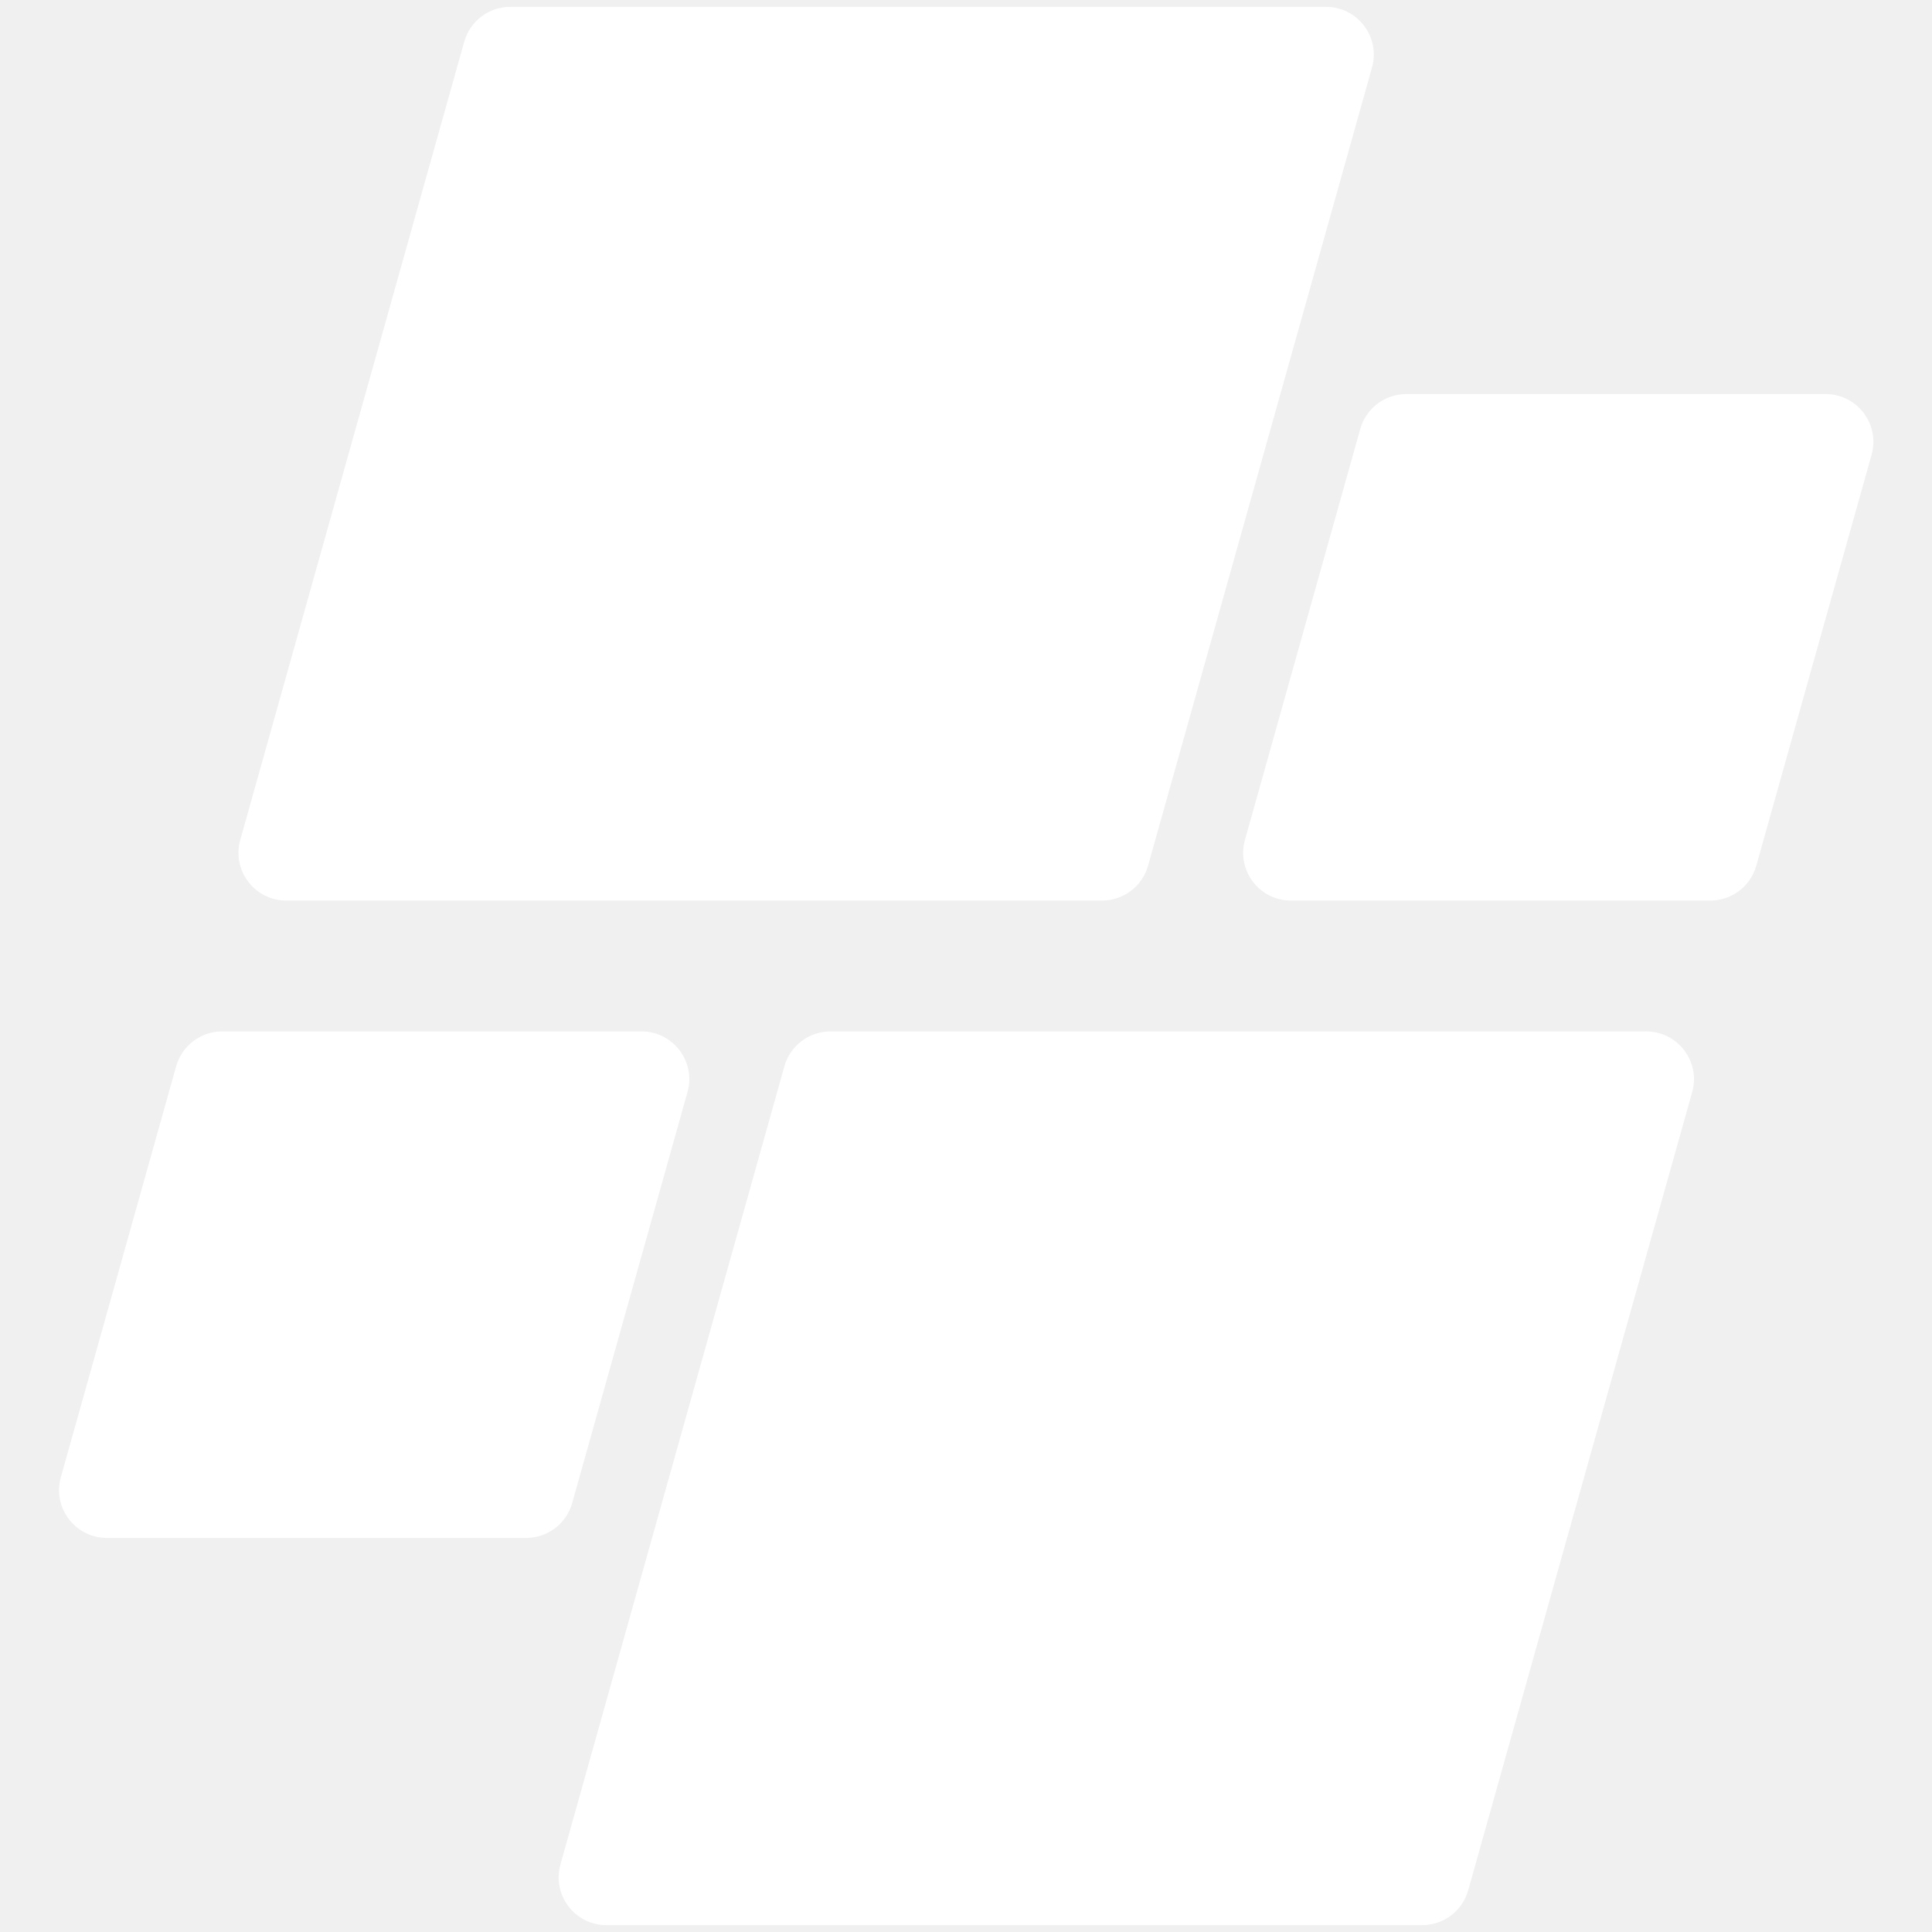
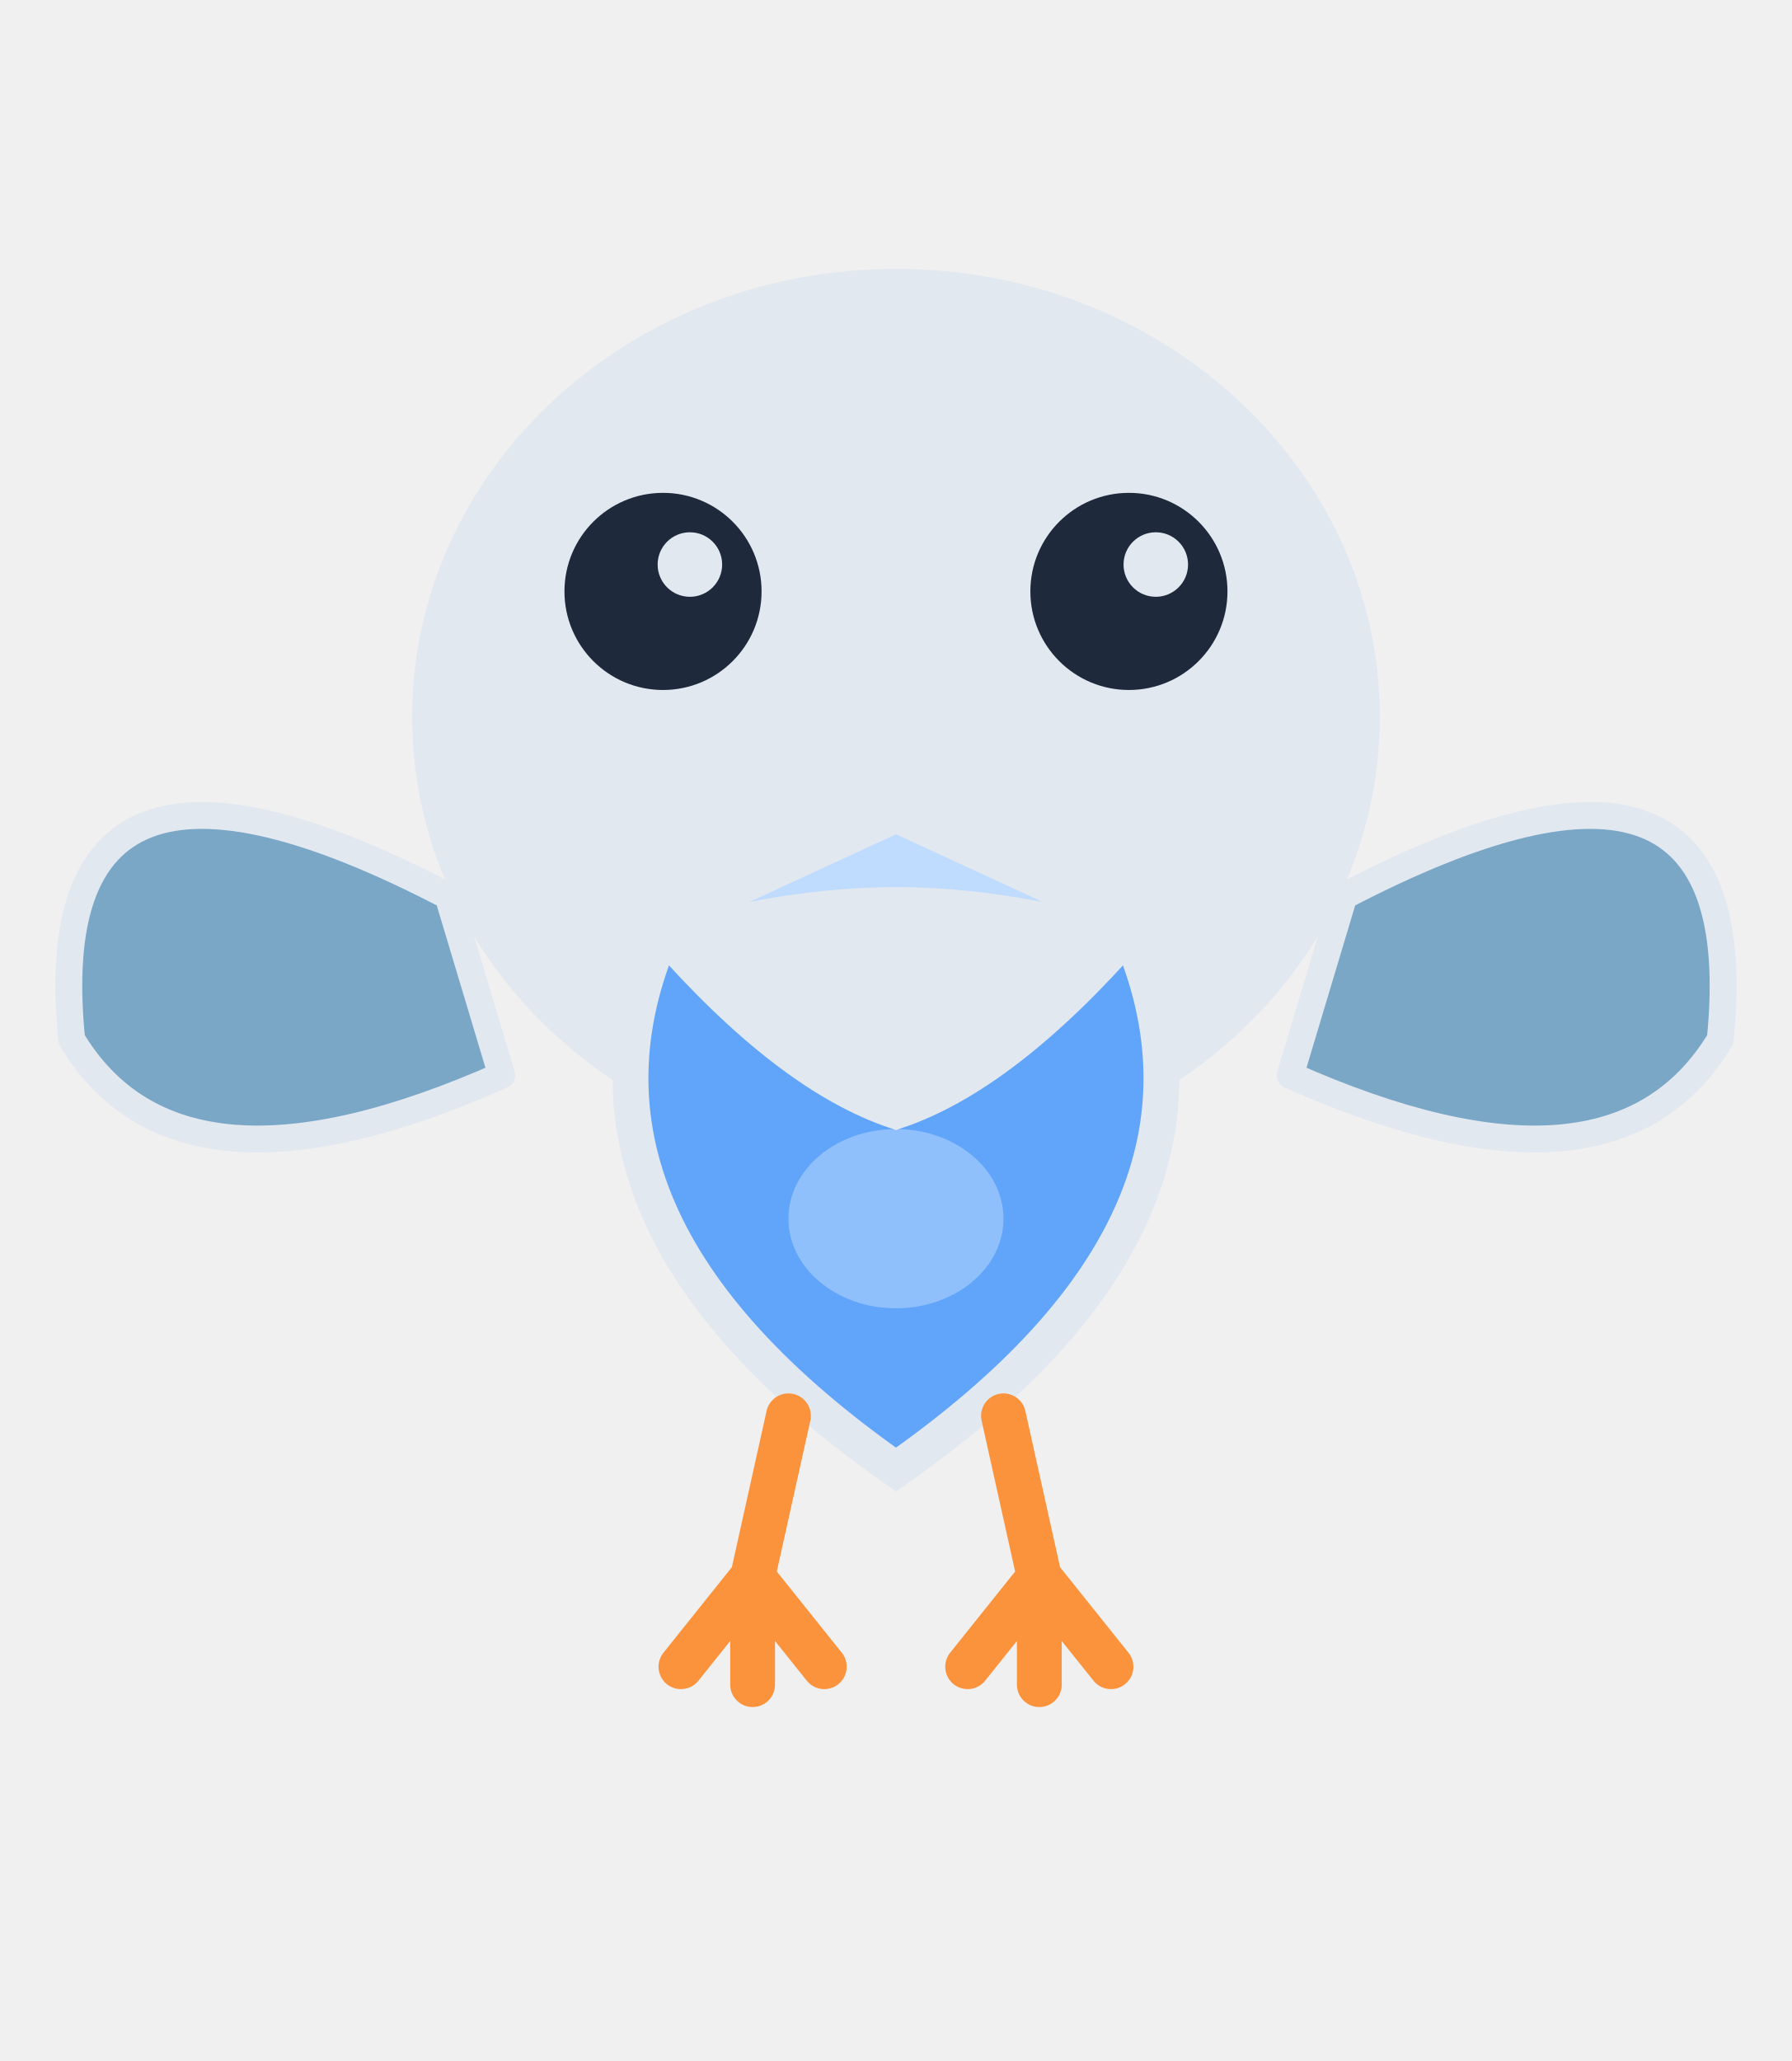
- <svg xmlns="http://www.w3.org/2000/svg" width="2000" zoomAndPan="magnify" viewBox="0 0 1500 1500" height="2000" preserveAspectRatio="xMidYMid meet" version="1.0">
-   <defs>
-     <clipPath id="ff6253e8fa">
-       <path d="M 45 5.266 L 1455 5.266 L 1455 1494.766 L 45 1494.766 Z M 45 5.266 " clip-rule="nonzero" />
-     </clipPath>
-     <clipPath id="c6b14a8188">
-       <path d="M 855.637 699.203 L 222.246 699.203 C 197.68 699.203 179.906 675.75 186.539 652.102 L 360.43 32.391 C 364.922 16.387 379.512 5.328 396.133 5.328 L 1029.527 5.328 C 1054.09 5.328 1071.867 28.777 1065.23 52.43 L 891.34 672.137 C 886.852 688.141 872.258 699.203 855.637 699.203 Z M 444.238 1166.98 L 533.773 847.898 C 540.41 824.246 522.633 800.797 498.07 800.797 L 172.473 800.797 C 155.852 800.797 141.262 811.855 136.77 827.859 L 47.234 1146.941 C 40.598 1170.594 58.375 1194.043 82.938 1194.043 L 408.535 1194.043 C 425.156 1194.043 439.75 1182.984 444.238 1166.98 Z M 609.004 827.859 L 435.113 1447.57 C 428.477 1471.219 446.254 1494.672 470.816 1494.672 L 1104.211 1494.672 C 1120.832 1494.672 1135.422 1483.609 1139.914 1467.605 L 1313.805 847.898 C 1320.441 824.246 1302.664 800.797 1278.102 800.797 L 644.707 800.797 C 628.086 800.797 613.492 811.855 609.004 827.859 Z M 1056.105 333.02 L 966.57 652.102 C 959.934 675.75 977.711 699.203 1002.273 699.203 L 1327.871 699.203 C 1344.492 699.203 1359.086 688.141 1363.574 672.137 L 1453.109 353.055 C 1459.746 329.406 1441.969 305.953 1417.406 305.953 L 1091.809 305.953 C 1075.188 305.953 1060.598 317.016 1056.105 333.02 Z M 1056.105 333.02 " clip-rule="nonzero" />
-     </clipPath>
-   </defs>
-   <g clip-path="url(#ff6253e8fa)">
-     <g clip-path="url(#c6b14a8188)">
-       <path fill="#ffffff" d="M 40.598 5.328 L 40.598 1494.672 L 1459.473 1494.672 L 1459.473 5.328 Z M 40.598 5.328 " fill-opacity="1" fill-rule="nonzero" />
-     </g>
-   </g>
+ <svg xmlns="http://www.w3.org/2000/svg" viewBox="0 0 100 115">
+   <path d="M 25 50 Q 2 38 4 58 Q 10 68 28 60 Z" fill="#7BA7C7" stroke="#e2e8f0" stroke-width="1.5" stroke-linejoin="round" />
+   <path d="M 75 50 Q 98 38 96 58 Q 90 68 72 60 Z" fill="#7BA7C7" stroke="#e2e8f0" stroke-width="1.5" stroke-linejoin="round" />
+   <ellipse cx="50" cy="40" rx="26" ry="24" fill="#e2e8f0" stroke="#e2e8f0" stroke-width="2" />
+   <path d="M 37 52 L 50 46 L 63 52 Q 56 50 50 50 Q 44 50 37 52 Z" fill="#bfdbfe" stroke="#e2e8f0" stroke-width="1" />
+   <path d="M 37 52 Q 30 68 50 82 Q 70 68 63 52 Q 56 60 50 62 Q 44 60 37 52 Z" fill="#60a5fa" stroke="#e2e8f0" stroke-width="2" />
+   <ellipse cx="50" cy="68" rx="6" ry="5" fill="rgba(255,255,255,0.3)" />
+   <circle cx="37" cy="33" r="5.5" fill="#1e293b" />
+   <circle cx="38.5" cy="31.5" r="1.8" fill="#e2e8f0" />
+   <circle cx="63" cy="33" r="5.5" fill="#1e293b" />
+   <circle cx="64.5" cy="31.5" r="1.8" fill="#e2e8f0" />
+   <path d="M 44 79 L 42 88 M 42 88 L 38 93 M 42 88 L 42 94 M 42 88 L 46 93" stroke="#fb923c" stroke-width="2.5" stroke-linecap="round" />
+   <path d="M 56 79 L 58 88 M 58 88 L 54 93 M 58 88 L 58 94 M 58 88 L 62 93" stroke="#fb923c" stroke-width="2.5" stroke-linecap="round" />
</svg>
